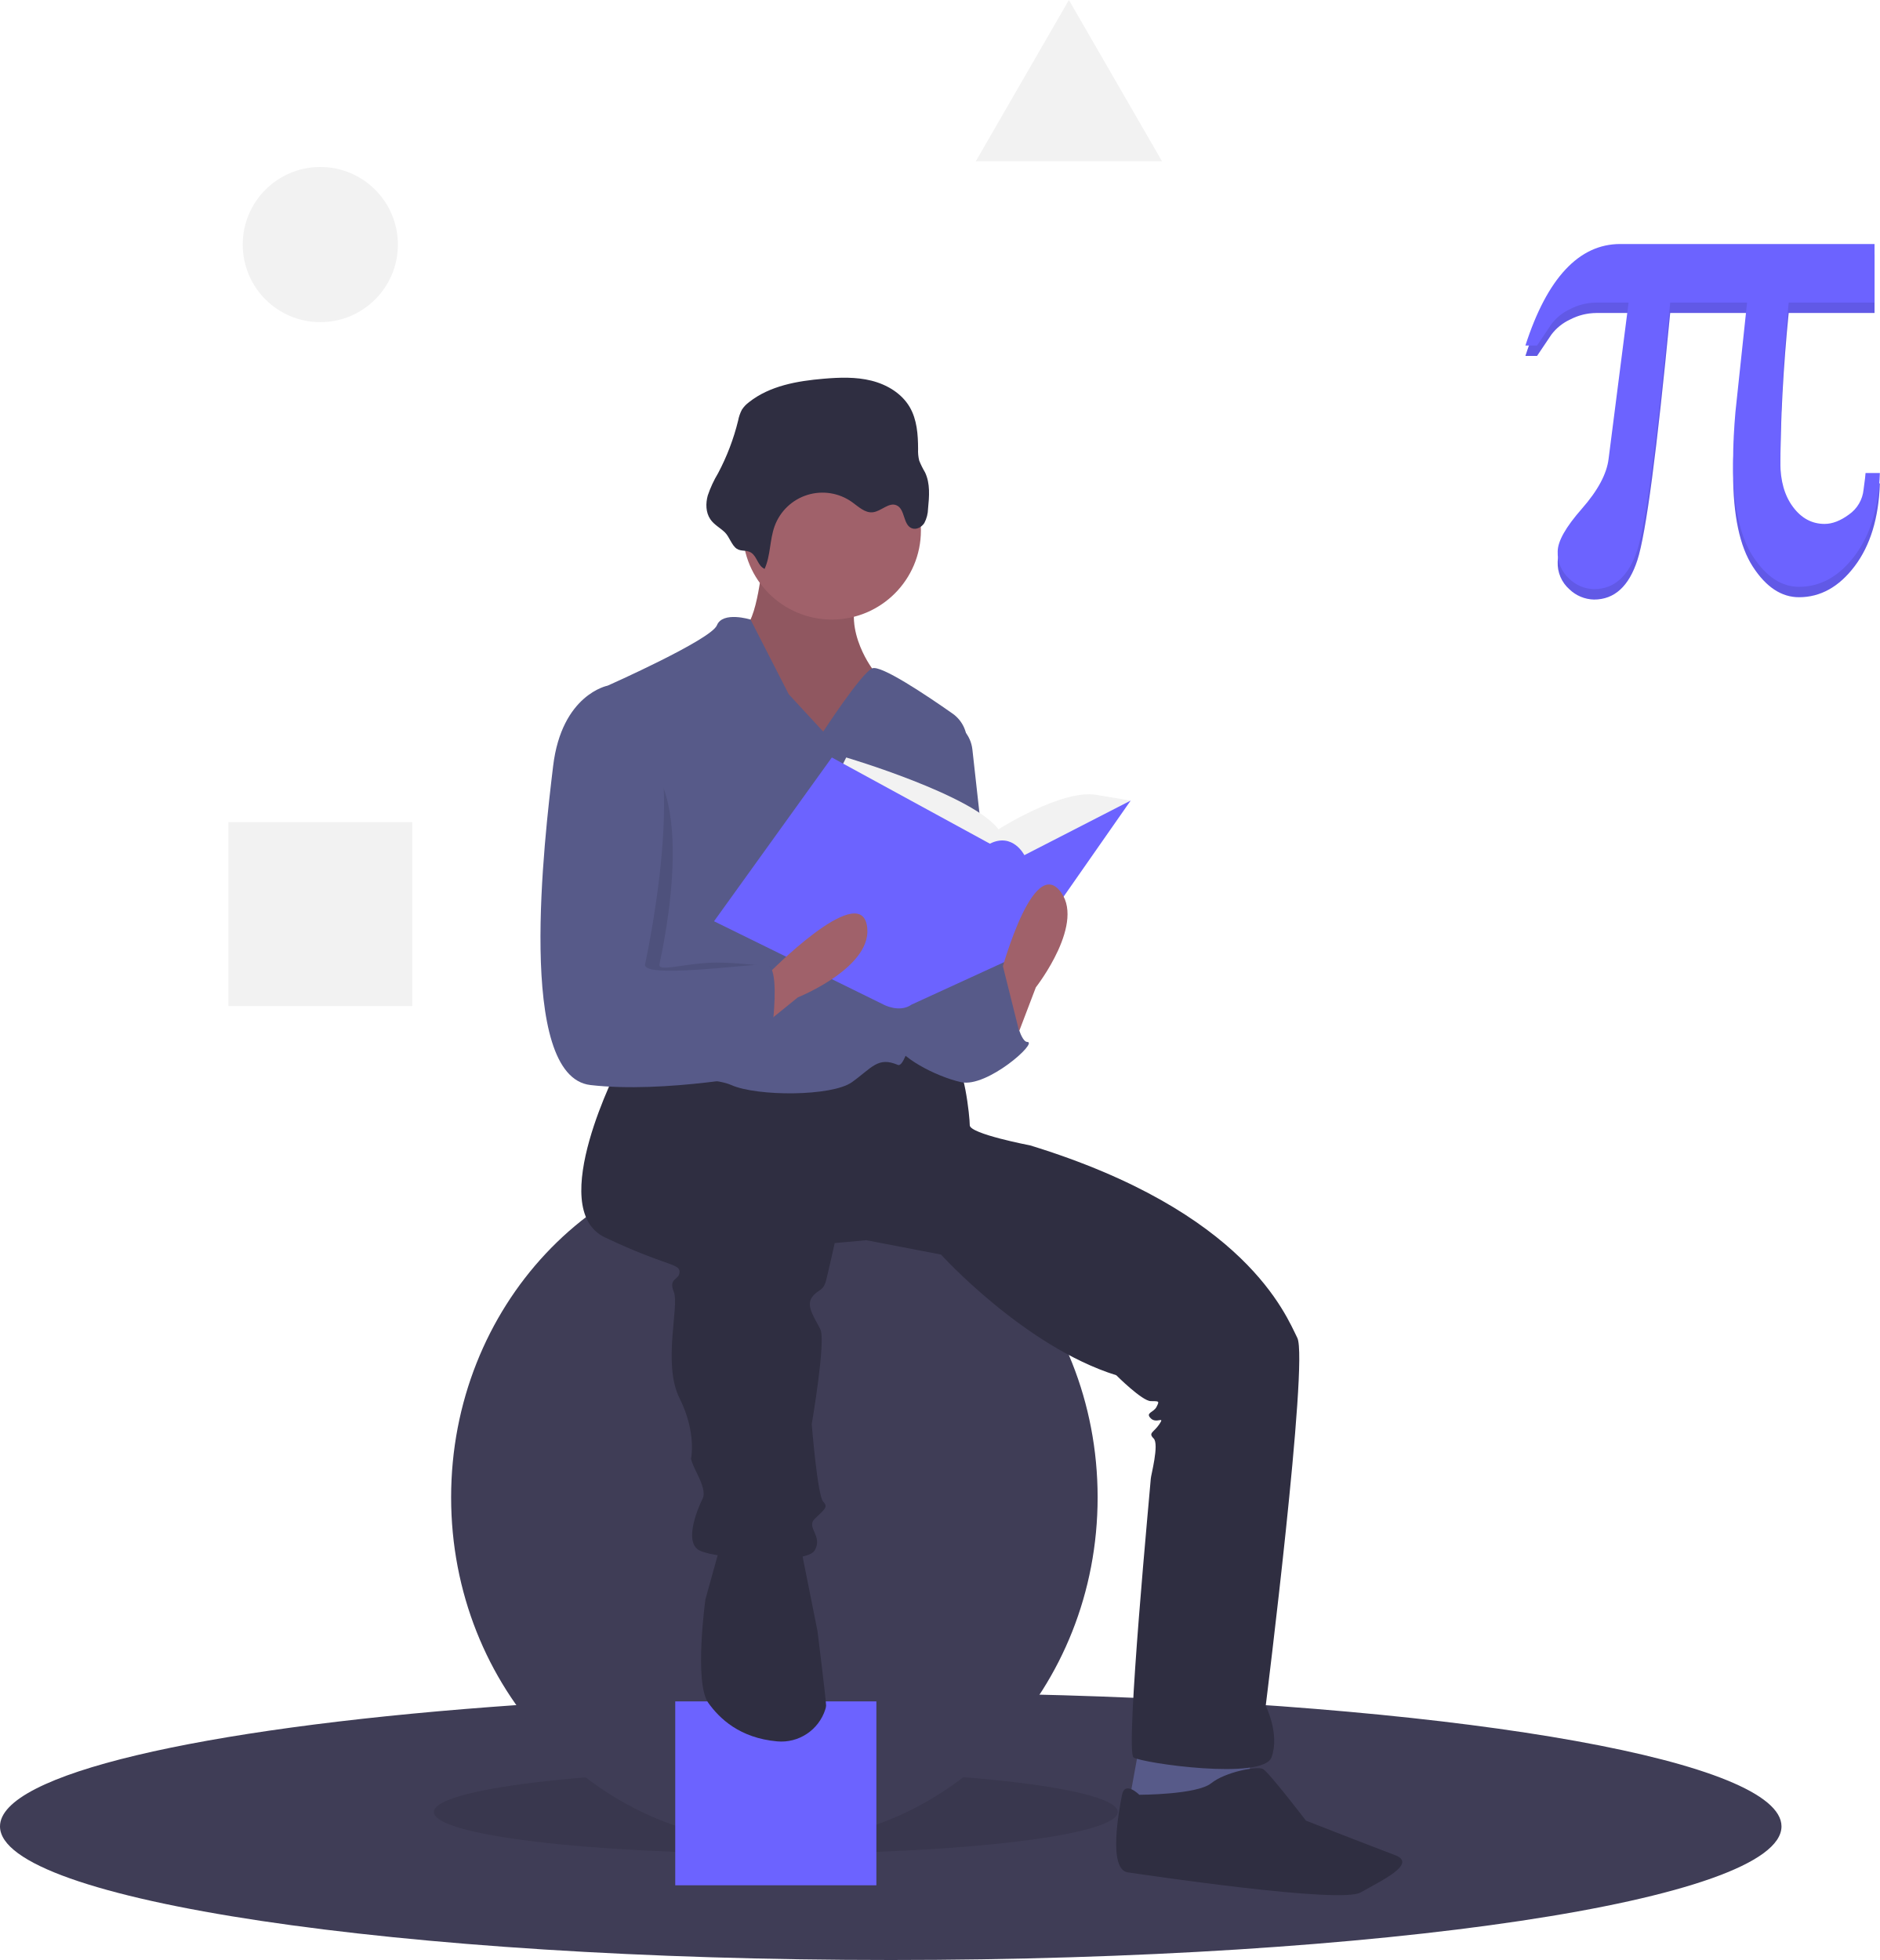
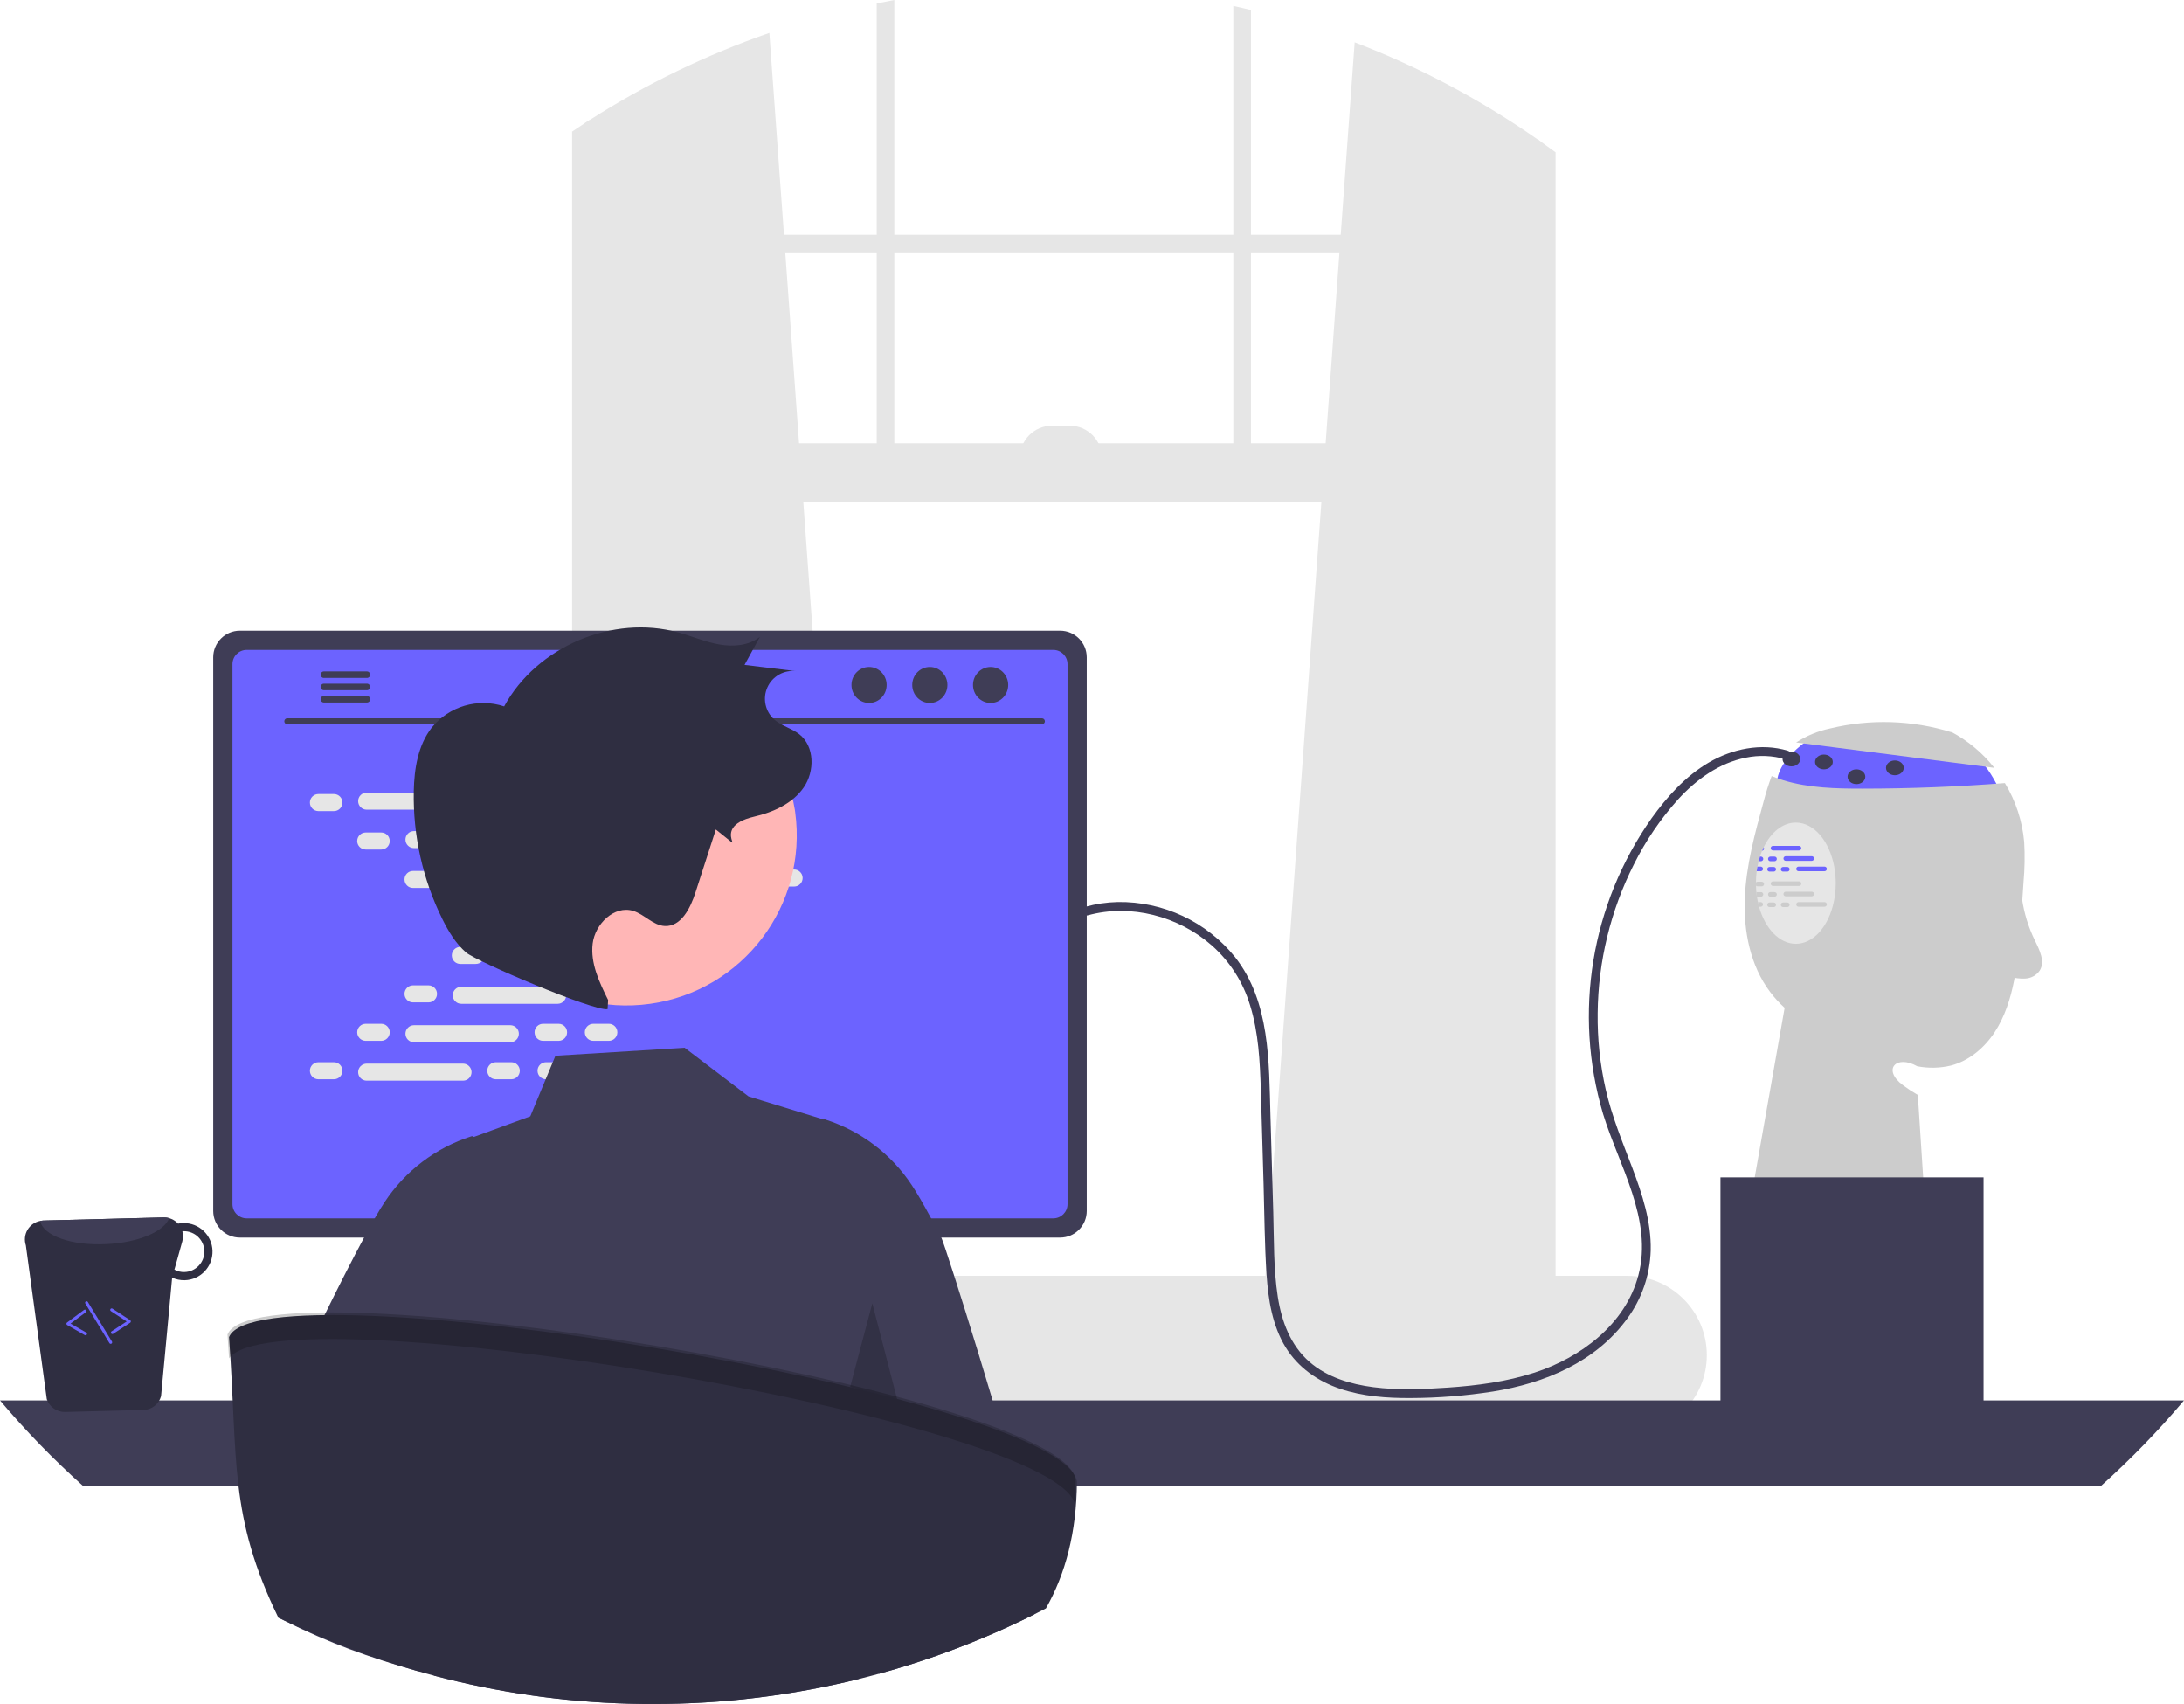
- <svg xmlns="http://www.w3.org/2000/svg" id="f1248760-b706-401a-9a88-490bc0db237b" data-name="Layer 1" width="654.237" height="682.114" viewBox="0 0 654.237 682.114">
-   <path d="M892.882,744.557c0,25.68-138.79,46.5-310,46.5s-310-20.82-310-46.5c0-18.18,69.57-33.93,170.96-41.57,41.81-3.16,89.05-4.93,139.04-4.93,20.55,0,40.63.3,60.05.87C785.402,703.127,892.882,721.957,892.882,744.557Z" transform="translate(-272.8817 -108.9432)" fill="#3f3d56" />
-   <ellipse cx="270" cy="630.614" rx="119" ry="14.5" opacity="0.1" />
-   <ellipse cx="269.5" cy="521.114" rx="112.5" ry="120" fill="#3f3d56" />
-   <rect x="235" y="592.114" width="70" height="64" fill="#6c63ff" />
-   <polygon points="396.5 607.614 392.5 629.614 418.5 633.614 435.5 623.614 434.5 607.614 396.5 607.614" fill="#575a89" />
-   <path d="M538.382,303.557s-2,23-7,24,11,41,11,41h24l19-5-9-22s-12-16-3-29S538.382,303.557,538.382,303.557Z" transform="translate(-272.8817 -108.9432)" fill="#a0616a" />
-   <path d="M538.382,303.557s-2,23-7,24,11,41,11,41h24l19-5-9-22s-12-16-3-29S538.382,303.557,538.382,303.557Z" transform="translate(-272.8817 -108.9432)" opacity="0.1" />
-   <path d="M488.382,479.557s-26,50-5,60,26,9,26,12-4,2-2,7-4,25,2,37,4,21,4,21,0,1,2,5,3,7,2,9-7,15-1,18,37,5,40,0-3-8,0-11,5-4,3-6-4-27-4-27,5-29,3-33-5-8-3-11,4-2,5-6,3-13,3-13l11-1,26,5s29,32,61,42c0,0,9,9,12,9s3,0,2,2-4,2-2,4,5-1,3,2-4,3-2,5-1,13-1,14-9,95-6,97,45,8,48,0-2-18-2-18,15-120,11-128-18-44-93-67c0,0-21-4-21-7s-2-22-6-23-27-2-27-2l-29,9-40-7Z" transform="translate(-272.8817 -108.9432)" fill="#2f2e41" />
-   <path d="M523.382,647.557l-5,18s-4,29,1,36c3.927,5.498,10.94,12.231,23.944,13.412a16.071,16.071,0,0,0,16.779-11.118,5.007,5.007,0,0,0,.277-1.294c0-2-3-26-3-26l-5-25-1-7Z" transform="translate(-272.8817 -108.9432)" fill="#2f2e41" />
-   <path d="M669.382,733.557s-5-5-6,0-5,26,2,27,74,11,81,7,20-10,12-13-31-12-31-12-13-17-15-18-13,1-18,5S669.382,733.557,669.382,733.557Z" transform="translate(-272.8817 -108.9432)" fill="#2f2e41" />
-   <circle cx="289.5" cy="184.614" r="31" fill="#a0616a" />
-   <path d="M559.382,363.557l-12-13-13.301-26s-9.699-3-11.699,2-38,21-38,21,9,84,5,92-11,40-5,43,34,0,43,4,35,4,42-1,9-9,16-6c5.959,2.554,19.891-84.761,23.902-110.781a11.844,11.844,0,0,0-4.908-11.51c-8.973-6.294-25.133-17.14-27.994-15.709C572.382,343.557,559.382,363.557,559.382,363.557Z" transform="translate(-272.8817 -108.9432)" fill="#575a89" />
-   <path d="M602.382,359.557h0a11.86,11.86,0,0,1,8.911,10.196l8.089,72.804s-20,43-30,14S602.382,359.557,602.382,359.557Z" transform="translate(-272.8817 -108.9432)" fill="#575a89" />
-   <path d="M600.382,449.557l22-6s4,28,8,28-14,16-23,14-22-9-23-14,9-26,9-26Z" transform="translate(-272.8817 -108.9432)" fill="#575a89" />
-   <path d="M538.98,306.93c2.108-4.648,1.742-10.07,3.485-14.867a17.727,17.727,0,0,1,26.953-8.381c2.242,1.598,4.489,3.844,7.226,3.539,2.947-.329,5.575-3.616,8.284-2.411,3.003,1.335,2.192,6.717,5.234,7.96,1.601.654,3.494-.353,4.417-1.816a11.225,11.225,0,0,0,1.286-4.976c.42-4.265.799-8.779-1.051-12.645a30.289,30.289,0,0,1-2.028-4.09,13.994,13.994,0,0,1-.386-4.034c-.017-5.013-.383-10.242-2.906-14.574-2.8-4.807-7.974-7.881-13.373-9.222s-11.055-1.136-16.598-.666c-9.163.776-18.719,2.439-25.939,8.135a10.147,10.147,0,0,0-2.493,2.62,13.525,13.525,0,0,0-1.328,3.841,79.45,79.45,0,0,1-6.968,18.277,39.656,39.656,0,0,0-3.595,7.765c-.766,2.754-.714,5.893.889,8.261,1.305,1.927,3.391,2.955,5.029,4.53,1.624,1.561,2.384,4.564,4.183,5.747,1.57,1.032,3.451.304,5.053,1.398C536.41,302.725,536.558,305.804,538.98,306.93Z" transform="translate(-272.8817 -108.9432)" fill="#2f2e41" />
-   <path d="M564.382,378.557l3-6s44,13,53,25c0,0,22-14,34-12l12,2-37,33-47-4Z" transform="translate(-272.8817 -108.9432)" fill="#f2f2f2" />
-   <path d="M562.382,372.557l-41,57,59,29s5.516,3,9.758,0l39.242-18,37-53-37,19s-4-8-12-4Z" transform="translate(-272.8817 -108.9432)" fill="#6c63ff" />
-   <path d="M625.382,473.557l8-21s18-23,8-34-21,32-21,32Z" transform="translate(-272.8817 -108.9432)" fill="#a0616a" />
-   <path d="M533.079,470.206l17.456-14.152s27.11-10.865,23.979-25.397-34.221,17.145-34.221,17.145Z" transform="translate(-272.8817 -108.9432)" fill="#a0616a" />
-   <path d="M489.882,369.057h-1s-15.5-18.5-18.5,6.5-13,108,13,111,44.5-12.5,44.5-12.5,19-29,12-29c-3.387,0-12.598-1.521-21-1-8.963.556-17.016,3.081-16.5.5C503.382,439.557,517.882,376.057,489.882,369.057Z" transform="translate(-272.8817 -108.9432)" opacity="0.1" />
-   <path d="M488.382,349.557l-4-2s-16,3-19,28-13,108,13,111,61-4,61-4,7-38,0-38-43,5-42,0S516.382,356.557,488.382,349.557Z" transform="translate(-272.8817 -108.9432)" fill="#575a89" />
-   <polygon points="338 353.114 349.027 336.213 356 364.114 338 372.114 338 353.114" fill="#575a89" />
-   <circle cx="111.473" cy="85.114" r="27" fill="#f2f2f2" />
-   <rect x="79.473" y="286.114" width="64" height="64" fill="#f2f2f2" />
-   <polygon points="372 0 388.199 28.057 404.397 56.114 372 56.114 339.603 56.114 355.801 28.057 372 0" fill="#f2f2f2" />
-   <path d="M927.118,277.172q-.581,17.955-8.745,28.784-8.166,10.829-19.401,10.83-9.152,0-16.042-10.599-6.893-10.598-6.892-32.606,0-4.865.232-9.266.231-4.401.579-8.34l4.054-38.108H854.145Q847.196,290.145,842.736,303.871q-4.46,13.726-15.116,13.726a12.78,12.78,0,0,1-8.572-3.591,12.064,12.064,0,0,1-4.054-9.498q0-5.326,8.398-14.884,8.397-9.556,9.324-17.432l6.95-54.324H828.431a19.911,19.911,0,0,0-9.093,2.259,17.156,17.156,0,0,0-6.545,5.27l-4.981,7.413H803.759q5.674-17.605,13.958-26.467,8.28-8.861,19.054-8.861H925.265v20.386H895.381q-1.39,13.9-2.143,27.799-.755,13.9-.753,27.915,0,9.499,4.402,15.405,4.401,5.907,11.004,5.907,4.053,0,8.513-3.301a11.97,11.97,0,0,0,5.039-8.629q.348-2.547.521-3.996.174-1.447.174-1.795Z" transform="translate(-272.8817 -108.9432)" fill="#6c63ff" />
-   <path d="M927.118,277.172q-.581,17.955-8.745,28.784-8.166,10.829-19.401,10.83-9.152,0-16.042-10.599-6.893-10.598-6.892-32.606,0-4.865.232-9.266.231-4.401.579-8.34l4.054-38.108H854.145Q847.196,290.145,842.736,303.871q-4.46,13.726-15.116,13.726a12.78,12.78,0,0,1-8.572-3.591,12.064,12.064,0,0,1-4.054-9.498q0-5.326,8.398-14.884,8.397-9.556,9.324-17.432l6.95-54.324H828.431a19.911,19.911,0,0,0-9.093,2.259,17.156,17.156,0,0,0-6.545,5.27l-4.981,7.413H803.759q5.674-17.605,13.958-26.467,8.28-8.861,19.054-8.861H925.265v20.386H895.381q-1.39,13.9-2.143,27.799-.755,13.9-.753,27.915,0,9.499,4.402,15.405,4.401,5.907,11.004,5.907,4.053,0,8.513-3.301a11.97,11.97,0,0,0,5.039-8.629q.348-2.547.521-3.996.174-1.447.174-1.795Z" transform="translate(-272.8817 -108.9432)" opacity="0.1" />
-   <path d="M927.118,273.553q-.581,17.955-8.745,28.784-8.166,10.829-19.401,10.83-9.152,0-16.042-10.599-6.893-10.598-6.892-32.606,0-4.865.232-9.266.231-4.401.579-8.34l4.054-38.108H854.145Q847.196,286.526,842.736,300.252q-4.46,13.726-15.116,13.726a12.78,12.78,0,0,1-8.572-3.591,12.064,12.064,0,0,1-4.054-9.498q0-5.326,8.398-14.884,8.397-9.556,9.324-17.432l6.95-54.324H828.431a19.911,19.911,0,0,0-9.093,2.259,17.156,17.156,0,0,0-6.545,5.27l-4.981,7.413H803.759q5.674-17.605,13.958-26.467,8.28-8.861,19.054-8.861H925.265v20.386H895.381q-1.39,13.9-2.143,27.799-.755,13.9-.753,27.915,0,9.499,4.402,15.405,4.401,5.907,11.004,5.907,4.053,0,8.513-3.301a11.97,11.97,0,0,0,5.039-8.629q.348-2.547.521-3.996.174-1.447.174-1.795Z" transform="translate(-272.8817 -108.9432)" fill="#6c63ff" />
+ <svg xmlns="http://www.w3.org/2000/svg" width="738.82" height="576.27" viewBox="0 0 738.82 576.27" role="img" artist="Katerina Limpitsouni" source="https://undraw.co/">
+   <path d="M844.969,410.389s-17.37,9.661-12.37,20.661,76,2,76,2-5-15-14-18S844.969,410.389,844.969,410.389Z" transform="translate(-230.59 -161.865)" fill="#6c63ff" />
+   <path d="M838.197,412.965a33.803,33.803,0,0,1,11.446-4.733,77.516,77.516,0,0,1,41.177,1.284l-.245-.199a45.946,45.946,0,0,1,14.666,12.228Z" transform="translate(-230.59 -161.865)" fill="#ccc" />
+   <path d="M915.119,460.27q-.36,5.385-.72,10.76a172.674,172.674,0,0,1-2.45,22.38c-1.22,6.19-3.16,12.33-6.63,17.6-3.47,5.26-8.62,9.61-14.72,11.21a26.973,26.973,0,0,1-11.42.25c-7.13-4.05-11.96,1.13-4.84,6.4a55.187,55.187,0,0,0,5.03,3.31l3.23,49.87-60-13,11.71-66.34a39.59,39.59,0,0,1-4.9-5.35c-6.71-8.91-9.02-20.52-8.58-31.66.45-11.15,3.42-22.02,6.37-32.77a84.278,84.278,0,0,1,2.72-8.61c1.31.54,2.64,1.03,3.99,1.44,8.63,2.62,17.8,2.83,26.82,2.82q24.075-.015,48.09-1.88a46.142,46.142,0,0,1,6.53,19.94A92.569,92.569,0,0,1,915.119,460.27Z" transform="translate(-230.59 -161.865)" fill="#ccc" />
+   <path d="M658.5,595.645l92.37,8.2.99.09V209.795q-.495-.345-.99-.69a288.323,288.323,0,0,0-62.01-32.94l-4.72,65.1-.43,5.96-4.67,64.56L677.6,331.645l-18.93,261.7Z" transform="translate(-230.59 -161.865)" fill="#e6e6e6" />
+   <path d="M430.07,202.455c-.66.42-1.32.84-1.98,1.28v400.2l1.98-.18,91.37-8.11-.17-2.3L502.34,331.645l-1.44-19.86-4.67-64.56-.43-5.96-4.95-68.27A287.687,287.687,0,0,0,430.07,202.455Z" transform="translate(-230.59 -161.865)" fill="#e6e6e6" />
+   <path d="M428.09,203.735c-1.33.86-2.66,1.74-3.97,2.63v403.03c0,10.07,5.97,18.51,13.95,20.66a15.249,15.249,0,0,0,4,.53h296.8a15.118,15.118,0,0,0,3.99-.53,17.06,17.06,0,0,0,7.78-4.66,22.919,22.919,0,0,0,6.18-16V213.375c-1.64-1.21-3.29-2.41-4.96-3.58q-.495-.345-.99-.69v400.29a16.108,16.108,0,0,1-.46,3.85c-1.41,5.95-6.06,10.31-11.54,10.31H442.07c-6.62,0-12-6.35-12-14.16V202.455C429.41,202.875,428.75,203.295,428.09,203.735Z" transform="translate(-230.59 -161.865)" fill="#e6e6e6" />
+   <rect x="196.503" y="79.404" width="326.752" height="5.959" fill="#e6e6e6" />
+   <path d="M653.77,165.255c-1.98-.49-3.96-.95-5.96-1.38v161.81h5.96Z" transform="translate(-230.59 -161.865)" fill="#e6e6e6" />
+   <path d="M533.13,161.865c-1.99.37-3.98.75-5.96,1.16v162.66h5.96Z" transform="translate(-230.59 -161.865)" fill="#e6e6e6" />
+   <path d="M363.03,620.155a26.711,26.711,0,0,0,1.93,9.98,25.54,25.54,0,0,0,1.75,3.56,27.096,27.096,0,0,0,3.02,4.18,26.76,26.76,0,0,0,20.12,9.11H781.16a26.82,26.82,0,0,0,0-53.64H389.85A26.846,26.846,0,0,0,363.03,620.155Z" transform="translate(-230.59 -161.865)" fill="#e6e6e6" />
+   <rect x="427.093" y="311.784" width="324.766" height="19.863" transform="translate(948.3611 481.5662) rotate(-180)" fill="#e6e6e6" />
+   <path d="M575.571,305.825h27.809a0,0,0,0,1,0,0v0a10.925,10.925,0,0,1-10.925,10.925h-5.959a10.925,10.925,0,0,1-10.925-10.925v0A0,0,0,0,1,575.571,305.825Z" transform="translate(948.3611 460.7097) rotate(-180)" fill="#e6e6e6" />
+   <path d="M230.59,635.475a289.004,289.004,0,0,0,28.12,28.95H941.29a289.004,289.004,0,0,0,28.12-28.95Z" transform="translate(-230.59 -161.865)" fill="#3f3d56" />
+   <path d="M415.75,538.665v102.56H487.6V538.665a3.448,3.448,0,0,0-2.43-3.3,3.175,3.175,0,0,0-1.03-.16H419.22A3.463,3.463,0,0,0,415.75,538.665Zm28.04,35.24a7.67,7.67,0,0,1,15.34,0v11.9a7.67,7.67,0,0,1-15.34,0Z" transform="translate(-230.59 -161.865)" fill="#2f2e41" />
+   <path d="M415.53,637.945v9.89a1.946,1.946,0,0,0,1.93,1.94h68.43a1.94,1.94,0,0,0,1.93-1.94v-9.89Z" transform="translate(-230.59 -161.865)" fill="#3f3d56" />
+   <path d="M302.72,384.145v187.26a9.007,9.007,0,0,0,9,9h277.5a9.007,9.007,0,0,0,9-9V384.145a9.011,9.011,0,0,0-9-8.99H311.72A9.012,9.012,0,0,0,302.72,384.145Z" transform="translate(-230.59 -161.865)" fill="#3f3d56" />
+   <path d="M309.23,386.475v182.62a4.818,4.818,0,0,0,4.81,4.81H586.91a4.818,4.818,0,0,0,4.81-4.81V386.475a4.82,4.82,0,0,0-4.81-4.82H314.04A4.821,4.821,0,0,0,309.23,386.475Z" transform="translate(-230.59 -161.865)" fill="#6c63ff" />
+   <path d="M364.87,652.105a2.948,2.948,0,0,0,2.32,1.11H529.53a2.987,2.987,0,0,0,2.92-3.6l-2.52-11.97a2.993,2.993,0,0,0-1.86-2.17,2.895,2.895,0,0,0-1.06-.2H369.7a2.894,2.894,0,0,0-1.06.2,2.992,2.992,0,0,0-1.86,2.17l-2.52,11.97A2.985,2.985,0,0,0,364.87,652.105Z" transform="translate(-230.59 -161.865)" fill="#2f2e41" />
+   <rect x="520.857" y="637.431" width="5" height="3" rx="0.488" transform="translate(816.124 1115.997) rotate(-180)" fill="#3f3d56" />
+   <rect x="510.857" y="637.431" width="5" height="3" rx="0.488" transform="translate(796.124 1115.997) rotate(-180)" fill="#3f3d56" />
+   <rect x="500.857" y="637.431" width="5" height="3" rx="0.488" transform="translate(776.124 1115.997) rotate(-180)" fill="#3f3d56" />
+   <rect x="490.857" y="637.431" width="5" height="3" rx="0.488" transform="translate(756.124 1115.997) rotate(-180)" fill="#3f3d56" />
+   <rect x="480.857" y="637.431" width="5" height="3" rx="0.488" transform="translate(736.124 1115.997) rotate(-180)" fill="#3f3d56" />
+   <rect x="470.857" y="637.431" width="5" height="3" rx="0.488" transform="translate(716.124 1115.997) rotate(-180)" fill="#3f3d56" />
+   <rect x="460.857" y="637.431" width="5" height="3" rx="0.488" transform="translate(696.124 1115.997) rotate(-180)" fill="#3f3d56" />
+   <rect x="450.857" y="637.431" width="5" height="3" rx="0.488" transform="translate(676.124 1115.997) rotate(-180)" fill="#3f3d56" />
+   <rect x="440.857" y="637.431" width="5" height="3" rx="0.488" transform="translate(656.124 1115.997) rotate(-180)" fill="#3f3d56" />
+   <rect x="430.857" y="637.431" width="5" height="3" rx="0.488" transform="translate(636.124 1115.997) rotate(-180)" fill="#3f3d56" />
+   <rect x="420.857" y="637.431" width="5" height="3" rx="0.488" transform="translate(616.124 1115.997) rotate(-180)" fill="#3f3d56" />
+   <rect x="410.857" y="637.431" width="5" height="3" rx="0.488" transform="translate(596.124 1115.997) rotate(-180)" fill="#3f3d56" />
+   <rect x="400.857" y="637.431" width="5" height="3" rx="0.488" transform="translate(576.124 1115.997) rotate(-180)" fill="#3f3d56" />
+   <rect x="390.857" y="637.431" width="5" height="3" rx="0.488" transform="translate(556.124 1115.997) rotate(-180)" fill="#3f3d56" />
+   <rect x="380.857" y="637.431" width="5" height="3" rx="0.488" transform="translate(536.124 1115.997) rotate(-180)" fill="#3f3d56" />
+   <rect x="370.857" y="637.431" width="5" height="3" rx="0.488" transform="translate(516.124 1115.997) rotate(-180)" fill="#3f3d56" />
+   <rect x="520.975" y="642.431" width="5" height="3" rx="0.488" transform="translate(816.3603 1125.997) rotate(-180)" fill="#3f3d56" />
+   <rect x="510.975" y="642.431" width="5" height="3" rx="0.488" transform="translate(796.3603 1125.997) rotate(-180)" fill="#3f3d56" />
+   <rect x="500.975" y="642.431" width="5" height="3" rx="0.488" transform="translate(776.3603 1125.997) rotate(-180)" fill="#3f3d56" />
+   <rect x="490.975" y="642.431" width="5" height="3" rx="0.488" transform="translate(756.3603 1125.997) rotate(-180)" fill="#3f3d56" />
+   <rect x="480.975" y="642.431" width="5" height="3" rx="0.488" transform="translate(736.3603 1125.997) rotate(-180)" fill="#3f3d56" />
+   <rect x="470.975" y="642.431" width="5" height="3" rx="0.488" transform="translate(716.3603 1125.997) rotate(-180)" fill="#3f3d56" />
+   <rect x="460.975" y="642.431" width="5" height="3" rx="0.488" transform="translate(696.3603 1125.997) rotate(-180)" fill="#3f3d56" />
+   <rect x="450.975" y="642.431" width="5" height="3" rx="0.488" transform="translate(676.3603 1125.997) rotate(-180)" fill="#3f3d56" />
+   <rect x="440.975" y="642.431" width="5" height="3" rx="0.488" transform="translate(656.3603 1125.997) rotate(-180)" fill="#3f3d56" />
+   <rect x="430.975" y="642.431" width="5" height="3" rx="0.488" transform="translate(636.3603 1125.997) rotate(-180)" fill="#3f3d56" />
+   <rect x="420.975" y="642.431" width="5" height="3" rx="0.488" transform="translate(616.3603 1125.997) rotate(-180)" fill="#3f3d56" />
+   <rect x="410.975" y="642.431" width="5" height="3" rx="0.488" transform="translate(596.3603 1125.997) rotate(-180)" fill="#3f3d56" />
+   <rect x="400.975" y="642.431" width="5" height="3" rx="0.488" transform="translate(576.3603 1125.997) rotate(-180)" fill="#3f3d56" />
+   <rect x="390.975" y="642.431" width="5" height="3" rx="0.488" transform="translate(556.3603 1125.997) rotate(-180)" fill="#3f3d56" />
+   <rect x="380.975" y="642.431" width="5" height="3" rx="0.488" transform="translate(536.3603 1125.997) rotate(-180)" fill="#3f3d56" />
+   <rect x="370.975" y="642.431" width="5" height="3" rx="0.488" transform="translate(516.3603 1125.997) rotate(-180)" fill="#3f3d56" />
+   <rect x="437.975" y="648.431" width="40" height="3" rx="0.488" transform="translate(685.3603 1137.997) rotate(-180)" fill="#3f3d56" />
+   <path d="M327.752,406.812H583.075a1.016,1.016,0,0,0,0-2.031H327.752a1.016,1.016,0,0,0,0,2.031Z" transform="translate(-230.59 -161.865)" fill="#3f3d56" />
+   <ellipse cx="335.105" cy="231.649" rx="5.95" ry="6.083" fill="#3f3d56" />
+   <ellipse cx="314.549" cy="231.649" rx="5.95" ry="6.083" fill="#3f3d56" />
+   <ellipse cx="293.993" cy="231.649" rx="5.95" ry="6.083" fill="#3f3d56" />
+   <path d="M339.04,390.045a1.095,1.095,0,0,0,1.09,1.1h14.6a1.105,1.105,0,0,0,0-2.21h-14.6A1.103,1.103,0,0,0,339.04,390.045Z" transform="translate(-230.59 -161.865)" fill="#3f3d56" />
+   <path d="M339.04,394.195a1.095,1.095,0,0,0,1.09,1.1h14.6a1.105,1.105,0,0,0,0-2.21h-14.6A1.103,1.103,0,0,0,339.04,394.195Z" transform="translate(-230.59 -161.865)" fill="#3f3d56" />
+   <path d="M339.04,398.335a1.103,1.103,0,0,0,1.09,1.11h14.6a1.105,1.105,0,0,0,0-2.21h-14.6A1.095,1.095,0,0,0,339.04,398.335Z" transform="translate(-230.59 -161.865)" fill="#3f3d56" />
+   <rect x="104.836" y="268.543" width="11.006" height="5.76" rx="2.88" fill="#e6e6e6" />
+   <rect x="164.836" y="268.543" width="11.006" height="5.76" rx="2.88" fill="#e6e6e6" />
+   <rect x="181.836" y="268.543" width="11.006" height="5.76" rx="2.88" fill="#e6e6e6" />
+   <rect x="121.156" y="268.063" width="38.366" height="5.76" rx="2.88" fill="#e6e6e6" />
+   <rect x="201.156" y="268.063" width="38.366" height="5.76" rx="2.88" fill="#e6e6e6" />
+   <rect x="120.836" y="281.543" width="11.006" height="5.76" rx="2.88" fill="#e6e6e6" />
+   <rect x="180.836" y="281.543" width="11.006" height="5.76" rx="2.88" fill="#e6e6e6" />
+   <rect x="197.836" y="281.543" width="11.006" height="5.76" rx="2.88" fill="#e6e6e6" />
+   <rect x="137.156" y="281.063" width="38.366" height="5.76" rx="2.88" fill="#e6e6e6" />
+   <rect x="217.156" y="281.063" width="38.366" height="5.76" rx="2.88" fill="#e6e6e6" />
+   <rect x="136.836" y="294.543" width="11.006" height="5.76" rx="2.88" fill="#e6e6e6" />
+   <rect x="196.836" y="294.543" width="11.006" height="5.76" rx="2.88" fill="#e6e6e6" />
+   <rect x="213.836" y="294.543" width="11.006" height="5.76" rx="2.88" fill="#e6e6e6" />
+   <rect x="153.156" y="294.063" width="38.366" height="5.76" rx="2.88" fill="#e6e6e6" />
+   <rect x="233.156" y="294.063" width="38.366" height="5.76" rx="2.88" fill="#e6e6e6" />
+   <rect x="152.836" y="307.543" width="11.006" height="5.76" rx="2.88" fill="#e6e6e6" />
+   <rect x="212.836" y="307.543" width="11.006" height="5.76" rx="2.88" fill="#e6e6e6" />
+   <rect x="229.836" y="307.543" width="11.006" height="5.76" rx="2.88" fill="#e6e6e6" />
+   <rect x="169.156" y="307.063" width="38.366" height="5.76" rx="2.88" fill="#e6e6e6" />
+   <rect x="164.836" y="359.237" width="11.006" height="5.76" rx="2.88" fill="#e6e6e6" />
+   <rect x="181.836" y="359.237" width="11.006" height="5.76" rx="2.88" fill="#e6e6e6" />
+   <rect x="201.156" y="359.717" width="38.366" height="5.76" rx="2.88" fill="#e6e6e6" />
+   <rect x="104.836" y="359.237" width="11.006" height="5.76" rx="2.88" fill="#e6e6e6" />
+   <rect x="121.156" y="359.717" width="38.366" height="5.76" rx="2.88" fill="#e6e6e6" />
+   <rect x="120.836" y="346.237" width="11.006" height="5.76" rx="2.88" fill="#e6e6e6" />
+   <rect x="180.836" y="346.237" width="11.006" height="5.76" rx="2.88" fill="#e6e6e6" />
+   <rect x="197.836" y="346.237" width="11.006" height="5.76" rx="2.88" fill="#e6e6e6" />
+   <rect x="137.156" y="346.717" width="38.366" height="5.76" rx="2.88" fill="#e6e6e6" />
+   <rect x="136.836" y="333.237" width="11.006" height="5.76" rx="2.88" fill="#e6e6e6" />
+   <rect x="196.836" y="333.237" width="11.006" height="5.76" rx="2.88" fill="#e6e6e6" />
+   <rect x="213.836" y="333.237" width="11.006" height="5.76" rx="2.88" fill="#e6e6e6" />
+   <rect x="153.156" y="333.717" width="38.366" height="5.76" rx="2.88" fill="#e6e6e6" />
+   <rect x="152.836" y="320.237" width="11.006" height="5.76" rx="2.88" fill="#e6e6e6" />
+   <rect x="212.836" y="320.237" width="11.006" height="5.76" rx="2.88" fill="#e6e6e6" />
+   <rect x="229.836" y="320.237" width="11.006" height="5.76" rx="2.88" fill="#e6e6e6" />
+   <rect x="169.156" y="320.717" width="38.366" height="5.76" rx="2.88" fill="#e6e6e6" />
+   <path d="M324.69,708.905c.61.31,1.23.62,1.84.92,15.8,7.9,28.44,12.39,45.73,17.31,1.46-16.3,2.87-44.95,4.24-62.71.36-4.61.72-8.48,1.07-11.21a15.182,15.182,0,0,1,.88-4.25l-.06,4.25-.15,11.21-.87,64.11a288.588,288.588,0,0,0,65.84,9.49c1.16.03,2.3.05,3.4.07.39.01.77.02,1.15.02,1.25.01,2.49.02,3.74.02a289.271,289.271,0,0,0,69.54-8.43c-.49-16.13-.98-44.46-1.45-65.28-.1-4.07-.19-7.86-.29-11.21-.19-7.16-.39-12.32-.58-14.05a4.361,4.361,0,0,1,.39.97,97.154,97.154,0,0,1,1.89,13.08c.35,3.35.7,7.14,1.05,11.21,1.86,21.63,3.8,51.04,5.8,63.51a285.473,285.473,0,0,0,34.97-12.03q9-3.75,17.68-8.09c-1.1-7.2-2.25-15.27-3.43-23.64-.92-6.49-1.87-13.16-2.84-19.75-1.5-10.18-23.79-81.32-25.2-84.02-1.21-2.31-2.36-4.49-3.45-6.5-2.64-4.88-4.88-8.77-6.54-11.23a55.257,55.257,0,0,0-29.28-22.21l-.3-.08-.21.09-20.45-6.28-2.99-.92-2.01-.62-7.08-5.39-3.85-2.93-3.61-2.75-7.06-5.37-43.71,2.69-8.51,20.49-19.06,6.97-.33-.15-.29-.12-.3.08a55.306,55.306,0,0,0-29.28,22.21c-.94,1.41-2.08,3.27-3.37,5.52-1.1,1.91-2.3,4.09-3.6,6.5-1.85,3.43-3.87,7.3-6.01,11.49-.47.92-.95,1.86-1.43,2.81q-1.335,2.64-2.71,5.39c-2.13,4.25-4.33,8.69-6.53,13.2-1.91,3.91-3.84,11.95-5.74,22.18-1.57,8.5-3.13,18.52-4.64,28.95-1.98,13.52.13,29.71-1.66,42.15C324.92,707.365,324.8,708.135,324.69,708.905Z" transform="translate(-230.59 -161.865)" fill="#3f3d56" />
+   <polygon points="303.59 473.566 295.093 440.774 287.59 469.07 303.59 473.566" opacity="0.2" />
+   <path d="M308.07,614.065c3.04,41.88-.11,60.32,16.67,94.85a286.159,286.159,0,0,0,47.52,18.22q2.55.72,5.11,1.4a288.588,288.588,0,0,0,65.84,9.49c1.16.03,2.3.05,3.4.07.39.01.77.02,1.15.02,1.25.01,2.49.02,3.74.02a289.271,289.271,0,0,0,69.54-8.43q3.42-.84,6.81-1.77a285.473,285.473,0,0,0,34.97-12.03q9-3.75,17.68-8.09c1.31-.66,2.62-1.32,3.91-2,6.63-11.66,10.4-25.84,10.48-42.88C590.3,633.575,318.21,588.745,308.07,614.065Z" transform="translate(-230.59 -161.865)" fill="#2f2e41" />
+   <path d="M308.078,621.237c-.155-2.593-.329-5.271-.531-8.06,10.14-25.32,282.23,19.51,286.82,48.87-.013,2.692-.128,5.304-.321,7.855C582.93,640.924,324.441,598.316,308.078,621.237Z" transform="translate(-230.59 -161.865)" opacity="0.2" />
+   <path d="M246.419,635.051a6.416,6.416,0,0,0,6.183,4.331L279.094,638.7a6.328,6.328,0,0,0,5.981-4.657l3.749-40.087a9.794,9.794,0,0,0,4.238.871A9.661,9.661,0,0,0,292.577,575.51a8.184,8.184,0,0,0-1.736.181,6.548,6.548,0,0,0-4.874-2.103l-40.751,1.052a5.854,5.854,0,0,0-1.005.125,6.365,6.365,0,0,0-4.873,8.265Zm43.173-43.817,2.668-9.553a6.506,6.506,0,0,0,.02-3.375c.129-0.0.244-.062.373-.062a6.91,6.91,0,0,1,.324,13.817A6.505,6.505,0,0,1,289.593,591.234Z" transform="translate(-230.59 -161.865)" fill="#2f2e41" />
+   <path d="M244.211,574.765c.868,4.964,10.629,8.454,22.366,7.847,10.793-.497,19.617-4.287,21.234-8.779a6.025,6.025,0,0,0-1.844-.246l-40.751,1.052A5.854,5.854,0,0,0,244.211,574.765Z" transform="translate(-230.59 -161.865)" fill="#3f3d56" />
+   <path d="M268.728,613.023a.497.497,0,0,0,.151-.066l5.753-3.766a.499.499,0,0,0,0-.836l-5.98-3.917a.5.5,0,1,0-.548.836l5.341,3.498-5.114,3.348a.5.5,0,0,0,.396.903Z" transform="translate(-230.59 -161.865)" fill="#6c63ff" />
+   <path d="M259.641,613.442a.5.5,0,0,0,.126-.918l-5.303-3.04,5.126-3.807a.5.5,0,1,0-.596-.802l-5.739,4.263a.5.5,0,0,0,.049.835l5.965,3.42A.5.5,0,0,0,259.641,613.442Z" transform="translate(-230.59 -161.865)" fill="#6c63ff" />
+   <path d="M268.156,616.323a.482.482,0,0,0,.137-.058.5.5,0,0,0,.168-.687l-8.155-13.408a.5.5,0,0,0-.854.521l8.155,13.408A.5.5,0,0,0,268.156,616.323Z" transform="translate(-230.59 -161.865)" fill="#6c63ff" />
+   <rect x="582.009" y="398.186" width="89" height="78" fill="#3f3d56" />
+   <path d="M914.79,451.101a47.543,47.543,0,0,0,4.144,28.743c1.608,3.279,3.6,7.228,1.642,10.311a6.351,6.351,0,0,1-4.784,2.651,15.579,15.579,0,0,1-5.583-.723" transform="translate(-230.59 -161.865)" fill="#ccc" />
+   <ellipse cx="606.009" cy="256.686" rx="3" ry="2.5" fill="#3f3d56" />
+   <ellipse cx="617.009" cy="257.686" rx="3" ry="2.5" fill="#3f3d56" />
+   <ellipse cx="628.009" cy="262.686" rx="3" ry="2.5" fill="#3f3d56" />
+   <ellipse cx="641.009" cy="259.686" rx="3" ry="2.5" fill="#3f3d56" />
+   <path d="M598.524,471.434c14.57-4.045,30.799.29,42.058,10.22A43.888,43.888,0,0,1,653.461,501.802c2.875,9.259,3.35,19.025,3.651,28.65.333,10.642.622,21.285.932,31.927.296,10.147.33,20.342,1.007,30.472.568,8.501,1.929,17.325,6.478,24.698,4.218,6.835,10.881,11.451,18.412,13.995,7.633,2.579,15.861,3.179,23.868,3.126a184.222,184.222,0,0,0,27.828-2.203c17.487-2.801,34.76-9.947,45.44-24.689a40.91,40.91,0,0,0,7.923-23.028c.225-9.675-2.866-19.046-6.251-27.982-3.295-8.696-6.859-17.264-8.944-26.356a110.576,110.576,0,0,1-2.749-25.943,114.047,114.047,0,0,1,12.229-50.225,98.679,98.679,0,0,1,15.014-22.075c6.168-6.712,13.807-12.253,22.89-14.069a27.638,27.638,0,0,1,13.368.538c1.853.555,2.645-2.34.798-2.893-8.998-2.694-18.774-.646-26.751,4.031-7.844,4.598-14.043,11.496-19.304,18.809A116.169,116.169,0,0,0,772.868,538.54c5.339,17.489,16.95,35.694,11.962,54.621-4.366,16.567-19.492,27.825-35.117,32.911-9.479,3.085-19.418,4.391-29.331,5.066-8.377.571-16.869.934-25.223-.143-7.673-.989-15.565-3.334-21.514-8.485-6.521-5.645-9.501-13.758-10.798-22.083-1.468-9.42-1.252-19.133-1.529-28.638l-.945-32.443c-.534-18.324-.074-38.631-11.995-53.814a49.958,49.958,0,0,0-39.697-18.61,44.882,44.882,0,0,0-10.955,1.618,1.501,1.501,0,0,0,.798,2.893Z" transform="translate(-230.59 -161.865)" fill="#3f3d56" />
+   <path d="M385.556,452.455a57.571,57.571,0,0,0,114.037-15.91l-.114-.817a57.571,57.571,0,0,0-113.905,16.724Z" transform="translate(-230.59 -161.865)" fill="#ffb6b6" />
+   <path d="M436.308,500.059c-2.977-5.996-6.035-12.433-5.227-19.078s7.301-13.015,13.704-11.063c3.829,1.168,6.732,4.935,10.731,5.115,5.502.247,8.635-6.059,10.33-11.299l6.902-21.342c13.313,10.459-3.548-.506,12.944-4.335,6.47-1.502,13.002-4.41,16.781-9.872s3.729-13.913-1.495-18.016c-2.561-2.012-5.963-2.768-8.412-4.916a9.407,9.407,0,0,1,7.457-16.395l-17.566-2.136,5.2-9.48c-3.76,2.984-9.005,3.402-13.732,2.567s-9.183-2.765-13.809-4.047c-22.207-6.153-47.956,4.761-58.977,24.998a22.478,22.478,0,0,0-24.484,7.159c-4.681,5.982-5.932,13.947-6.089,21.541a93.368,93.368,0,0,0,9.662,43.219c2.07,4.172,4.516,8.264,8.033,11.315s43.271,19.955,47.859,19.158" transform="translate(-230.59 -161.865)" fill="#2f2e41" />
+   <path d="M851.599,460.55a29.657,29.657,0,0,1-.99,7.69v.01c-.01.05-.03.1-.04.15-2.02,7.43-6.84,12.65-12.47,12.65-5.6,0-10.4-5.18-12.45-12.55-.14-.51-.26-1.02-.37-1.55-.14-.59-.25-1.2-.34-1.83-.08-.5-.14-1.01-.19-1.53-.07-.72-.12-1.44-.13-2.19v-.01c-.02-.28-.02-.56-.02-.84v-.25l.01-.01a29.297,29.297,0,0,1,.25-3.79c.07-.53.15-1.04.25-1.55.12-.62.25-1.23.41-1.83.13-.53.28-1.04.44-1.55.22-.68.46-1.34.73-1.97.17-.41.35-.81.53-1.2,2.46-5.06,6.42-8.35,10.88-8.35,6.17,0,11.37,6.29,12.98,14.87.02.13.05.26.06.39v.01A29.58,29.58,0,0,1,851.599,460.55Z" transform="translate(-230.59 -161.865)" fill="#e6e6e6" />
+   <path d="M827.349,448.84a.796.796,0,0,1-.66.76c.17-.41.35-.81.53-1.2A.839.839,0,0,1,827.349,448.84Z" transform="translate(-230.59 -161.865)" fill="#6c63ff" />
+   <rect x="599.004" y="286.065" width="10.354" height="1.555" rx="0.777" fill="#6c63ff" />
+   <path d="M827.079,452.34a.781.781,0,0,1-.78.78h-.78c.13-.53.28-1.04.44-1.55h.34A.779.779,0,0,1,827.079,452.34Z" transform="translate(-230.59 -161.865)" fill="#6c63ff" />
+   <rect x="598.108" y="289.703" width="2.97" height="1.555" rx="0.777" fill="#6c63ff" />
+   <rect x="603.323" y="289.573" width="10.354" height="1.555" rx="0.777" fill="#6c63ff" />
+   <rect x="597.838" y="293.211" width="2.97" height="1.555" rx="0.777" fill="#6c63ff" />
+   <rect x="602.426" y="293.211" width="2.97" height="1.555" rx="0.777" fill="#6c63ff" />
+   <path d="M826.999,455.72a.781.781,0,0,1-.78.78h-1.36c.07-.53.15-1.04.25-1.55h1.11A.773.773,0,0,1,826.999,455.72Z" transform="translate(-230.59 -161.865)" fill="#6c63ff" />
+   <rect x="607.641" y="293.082" width="10.354" height="1.555" rx="0.777" fill="#6c63ff" />
+   <path d="M827.349,460.84a.773.773,0,0,1-.78.77h-1.41a.791.791,0,0,1-.54-.21v-.01c-.02-.28-.02-.56-.02-.84v-.25l.01-.01a.77.77,0,0,1,.55-.23h1.41A.781.781,0,0,1,827.349,460.84Z" transform="translate(-230.59 -161.865)" fill="#ccc" />
+   <rect x="599.004" y="298.065" width="10.354" height="1.555" rx="0.777" fill="#ccc" />
+   <path d="M827.079,464.34a.781.781,0,0,1-.78.78h-1.36c-.08-.5-.14-1.01-.19-1.53a.34.34,0,0,1,.14-.02h1.41A.779.779,0,0,1,827.079,464.34Z" transform="translate(-230.59 -161.865)" fill="#ccc" />
+   <rect x="598.108" y="301.703" width="2.97" height="1.555" rx="0.777" fill="#ccc" />
+   <rect x="603.323" y="301.573" width="10.354" height="1.555" rx="0.777" fill="#ccc" />
+   <rect x="597.838" y="305.211" width="2.97" height="1.555" rx="0.777" fill="#ccc" />
+   <rect x="602.426" y="305.211" width="2.97" height="1.555" rx="0.777" fill="#ccc" />
+   <path d="M826.999,467.72a.781.781,0,0,1-.78.78h-.57c-.14-.51-.26-1.02-.37-1.55h.94A.773.773,0,0,1,826.999,467.72Z" transform="translate(-230.59 -161.865)" fill="#ccc" />
+   <rect x="607.641" y="305.082" width="10.354" height="1.555" rx="0.777" fill="#ccc" />
</svg>
